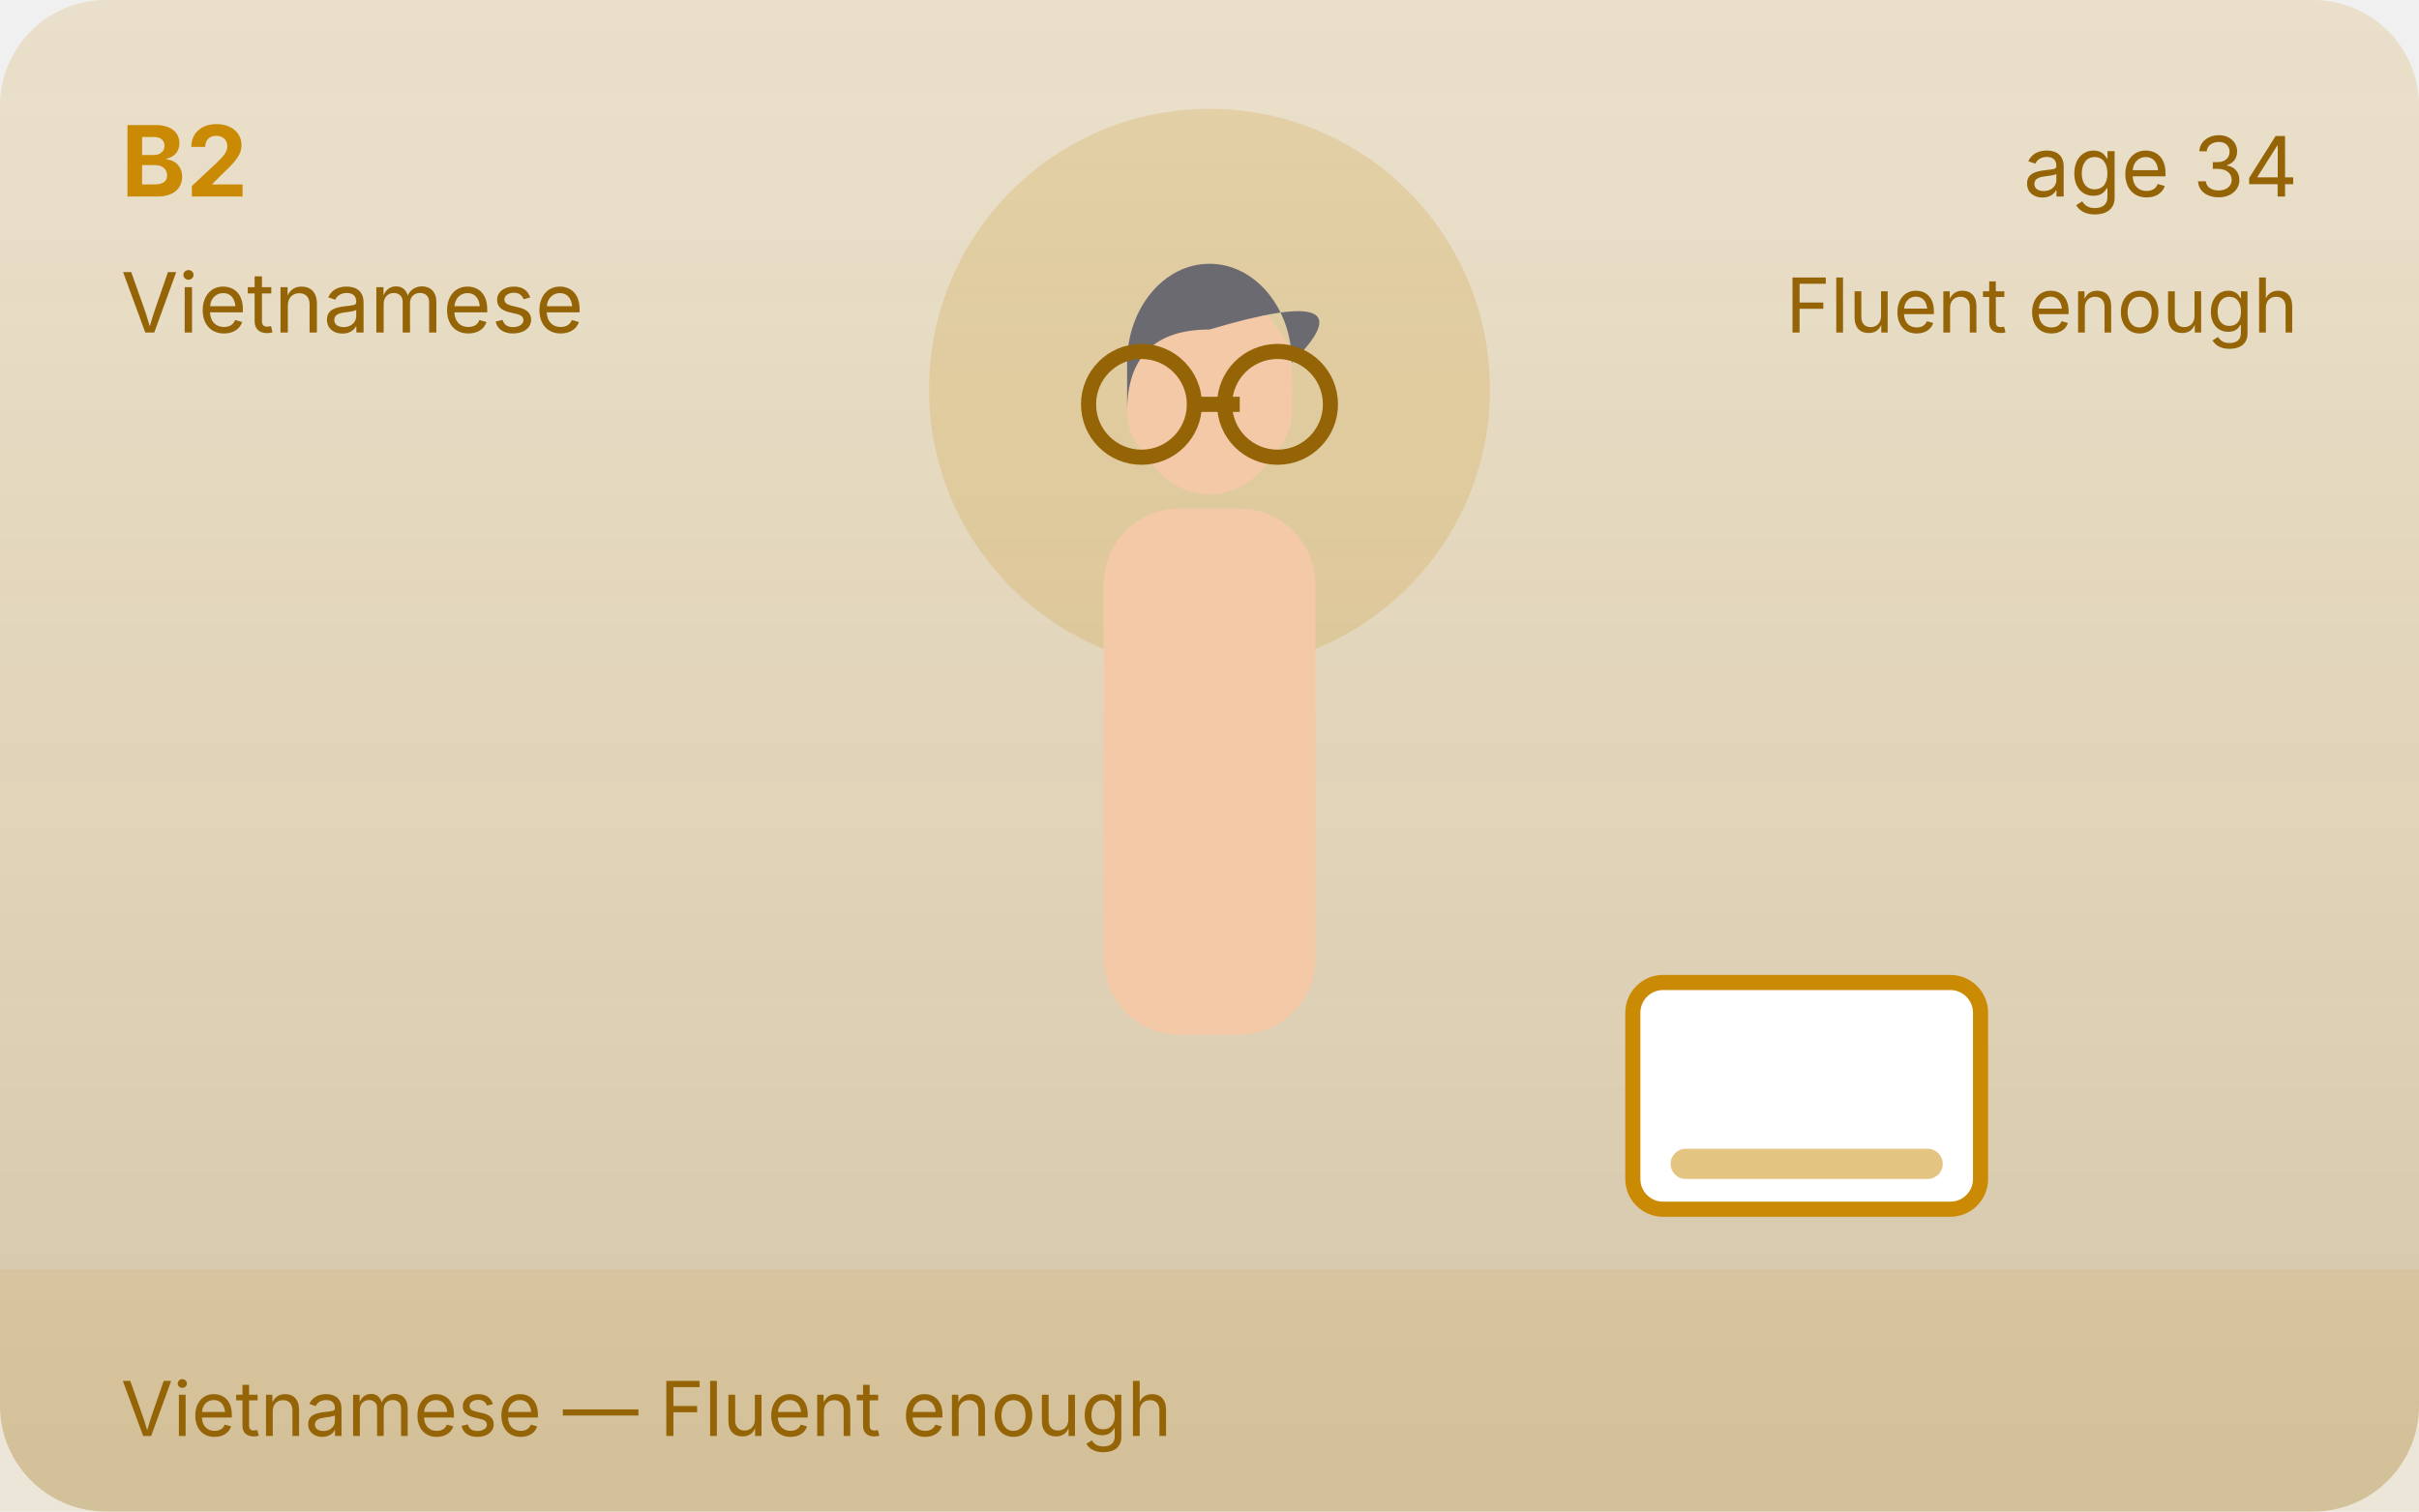
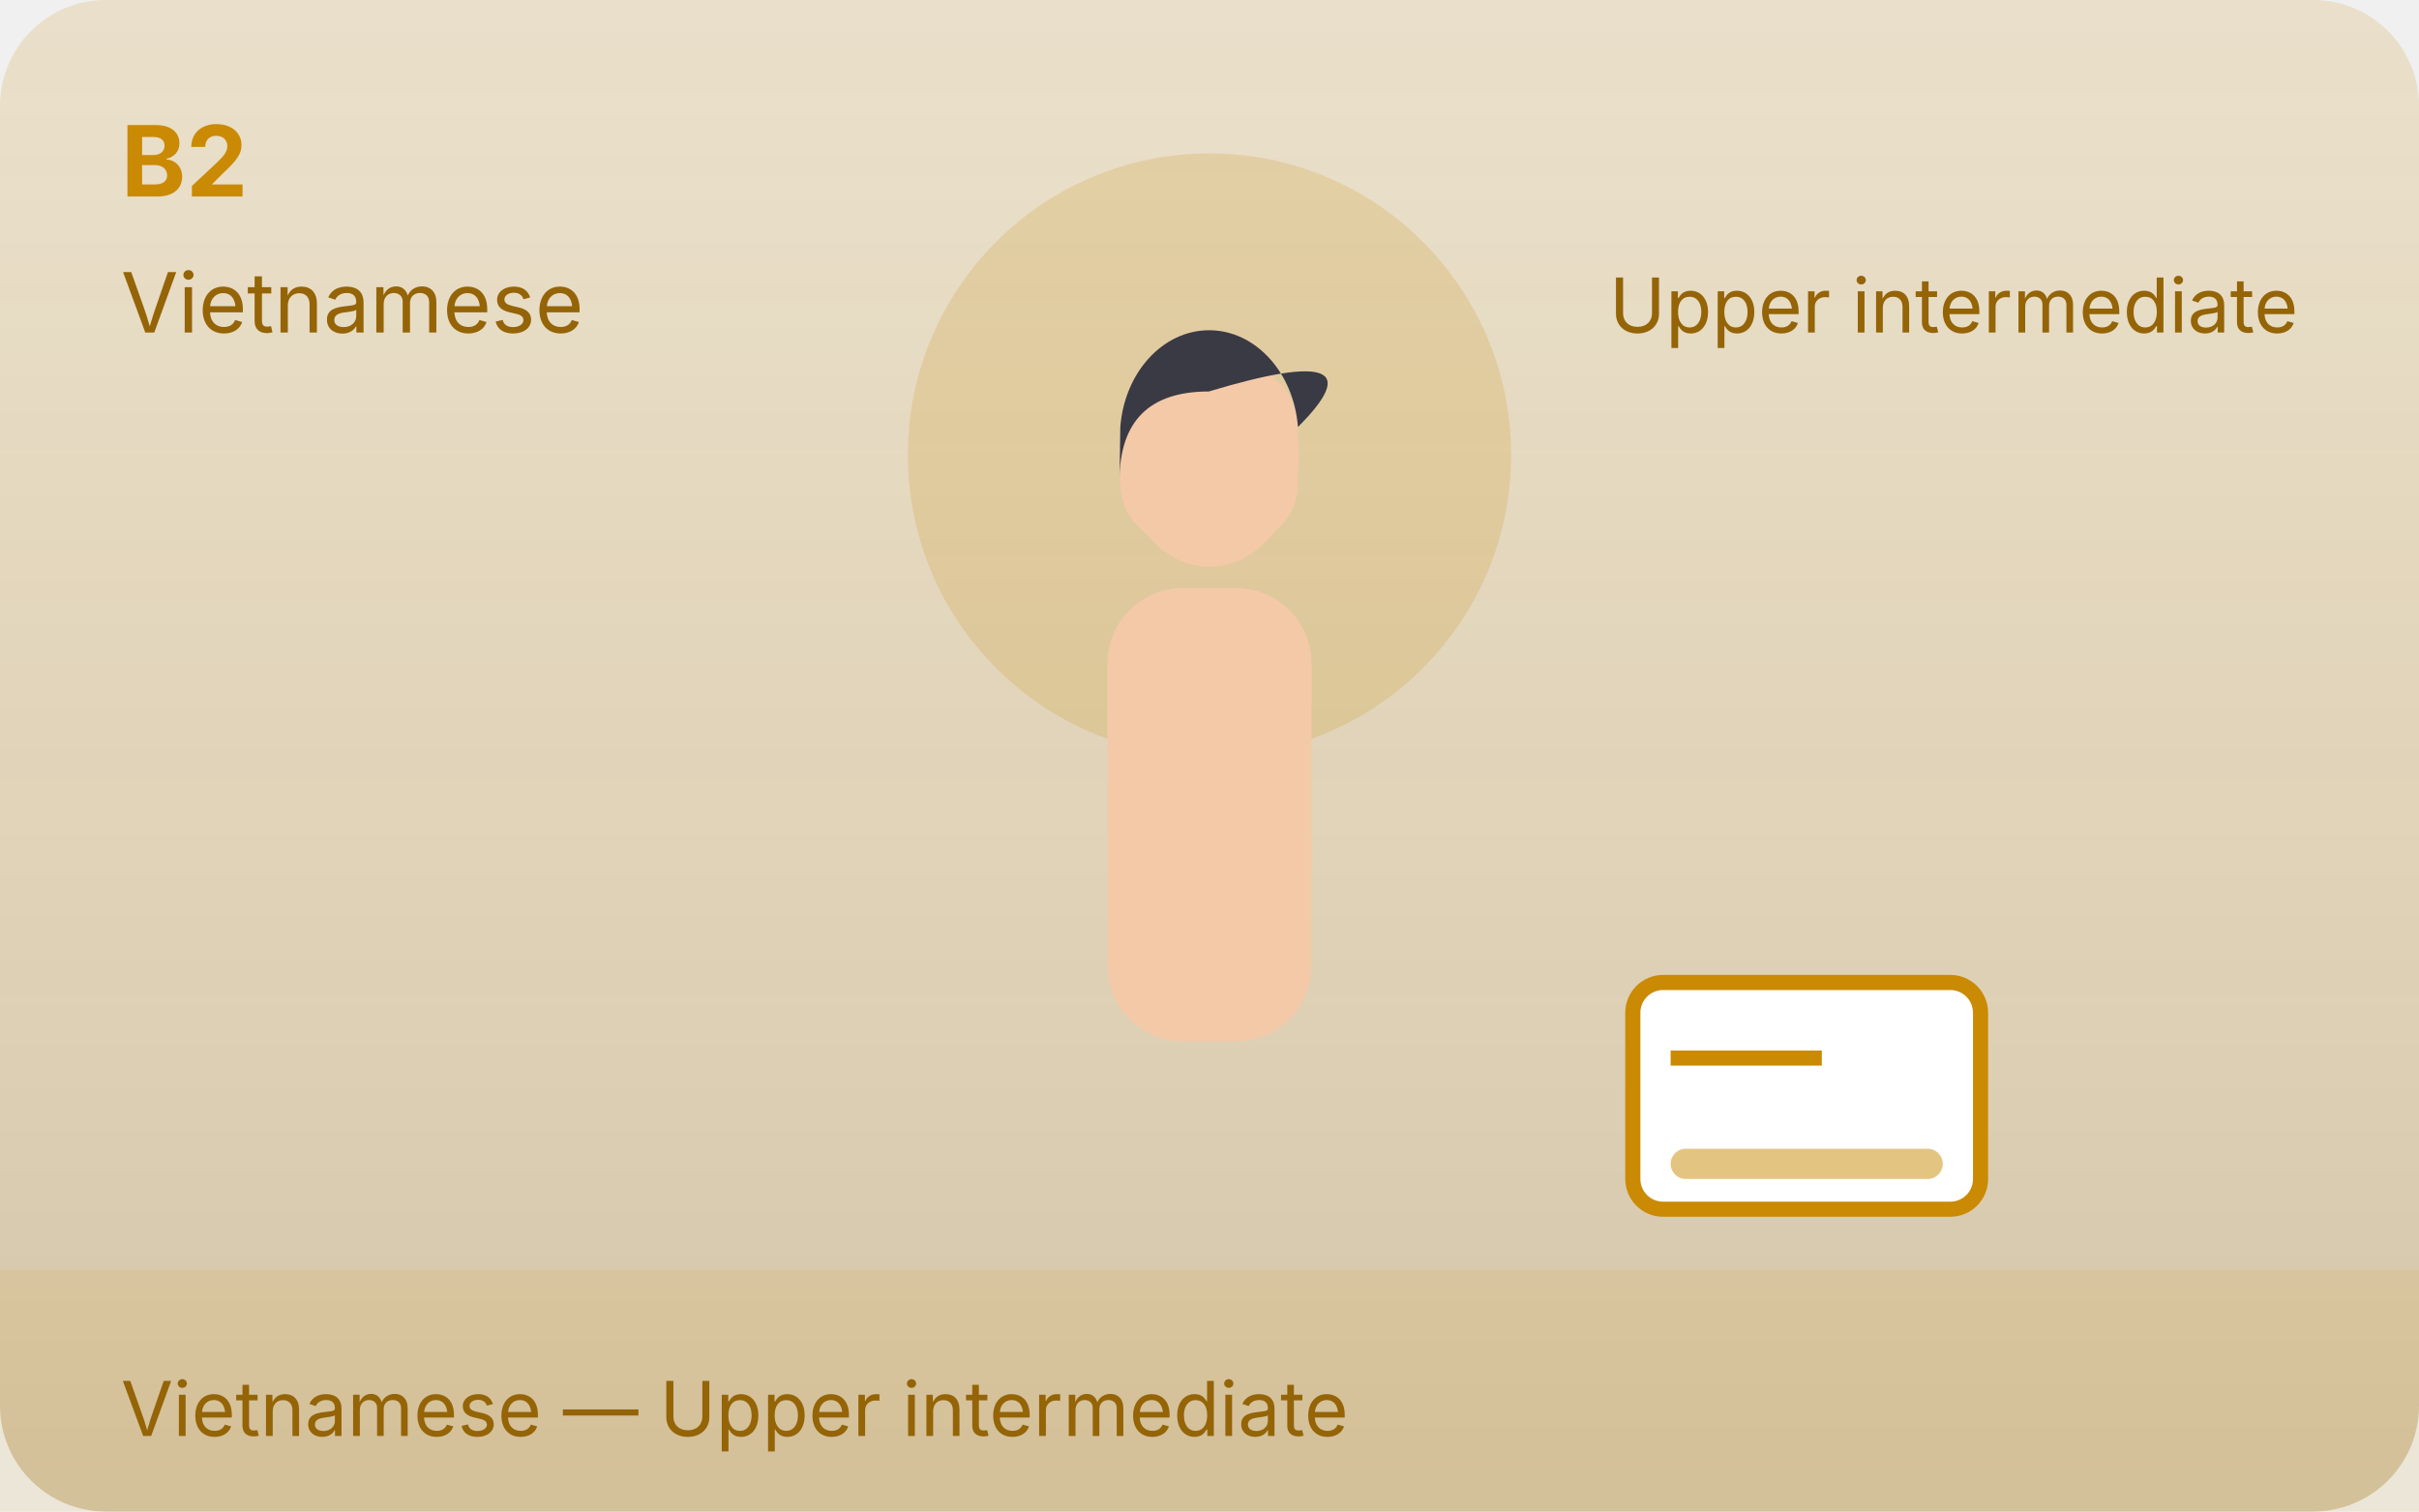
- <svg xmlns="http://www.w3.org/2000/svg" viewBox="0 0 320 200" width="320" height="200" role="img" aria-label="Vietnamese at level B2: an adult. read a newspaper, write a real letter, joke">
+ <svg xmlns="http://www.w3.org/2000/svg" viewBox="0 0 320 200" width="320" height="200" role="img" aria-label="Vietnamese at level B2: read a newspaper, write a real letter, argue a point">
  <defs>
    <linearGradient id="bg" x1="0" y1="0" x2="0" y2="1">
      <stop offset="0" stop-color="#ca8a04" stop-opacity=".16" />
      <stop offset="1" stop-color="#946406" stop-opacity=".3" />
    </linearGradient>
  </defs>
  <rect width="320" height="200" rx="14" fill="url(#bg)" />
-   <circle cx="160.0" cy="51.5" r="37.1" fill="#ca8a04" opacity=".18" />
+   <circle cx="160.0" cy="60.2" r="39.9" fill="#ca8a04" opacity=".18" />
  <rect x="0" y="168" width="320" height="32" fill="#ca8a04" opacity=".1" />
  <g>
-     <rect x="146.0" y="67.3" width="28.0" height="69.6" rx="10" fill="#f3c9a8" />
-     <rect x="149.1" y="40.6" width="21.8" height="21.8" rx="8" fill="#f3c9a8" />
-     <ellipse cx="160.0" cy="51.5" rx="10.9" ry="13.9" fill="#f3c9a8" />
-     <path d="M149.1 48.0 a10.9 13.1 0 0 1 21.8 0 q10.9 -10.9 -10.9 -4.4 q-10.9 0 -10.9 10.9 z" fill="rgb(106,106,112)" />
-     <g stroke="#946406" stroke-width="2" fill="none">
-       <circle cx="151.0" cy="53.5" r="7" />
-       <circle cx="169.0" cy="53.5" r="7" />
-       <path d="M158.0 53.5 h6" />
-     </g>
+     <rect x="146.5" y="77.8" width="27.0" height="60.0" rx="10" fill="#f3c9a8" />
+     <rect x="148.2" y="48.5" width="23.5" height="23.5" rx="8" fill="#f3c9a8" />
+     <ellipse cx="160.0" cy="60.2" rx="11.8" ry="14.8" fill="#f3c9a8" />
+     <path d="M148.2 56.5 a11.8 14.1 0 0 1 23.5 0 q11.8 -11.8 -11.8 -4.7 q-11.8 0 -11.8 11.8 z" fill="#3a3a44" />
  </g>
  <rect x="216" y="130" width="46" height="30" rx="4" fill="#fff" stroke="#ca8a04" stroke-width="2" />
  <rect x="221" y="152" width="36" height="4" rx="2" fill="#ca8a04" opacity=".5" />
+   <path d="M221 140 h20" stroke="#ca8a04" stroke-width="2" />
  <text x="16" y="26" font-size="13" font-weight="700" fill="#ca8a04" font-family="system-ui,-apple-system,Segoe UI,sans-serif">B2</text>
  <text x="16" y="44" font-size="11" fill="#946406" direction="ltr" font-family="system-ui,-apple-system,Segoe UI,sans-serif">Vietnamese</text>
-   <text x="304" y="26" text-anchor="end" font-size="11" fill="#946406" font-family="system-ui,-apple-system,Segoe UI,sans-serif">age 34</text>
-   <text x="304" y="44" text-anchor="end" font-size="10" fill="#946406" font-family="system-ui,-apple-system,Segoe UI,sans-serif">Fluent enough</text>
-   <text x="16" y="190" font-size="10" fill="#946406" font-family="system-ui,-apple-system,Segoe UI,sans-serif">Vietnamese — Fluent enough</text>
+   <text x="304" y="44" text-anchor="end" font-size="10" fill="#946406" font-family="system-ui,-apple-system,Segoe UI,sans-serif">Upper intermediate</text>
+   <text x="16" y="190" font-size="10" fill="#946406" font-family="system-ui,-apple-system,Segoe UI,sans-serif">Vietnamese — Upper intermediate</text>
</svg>
